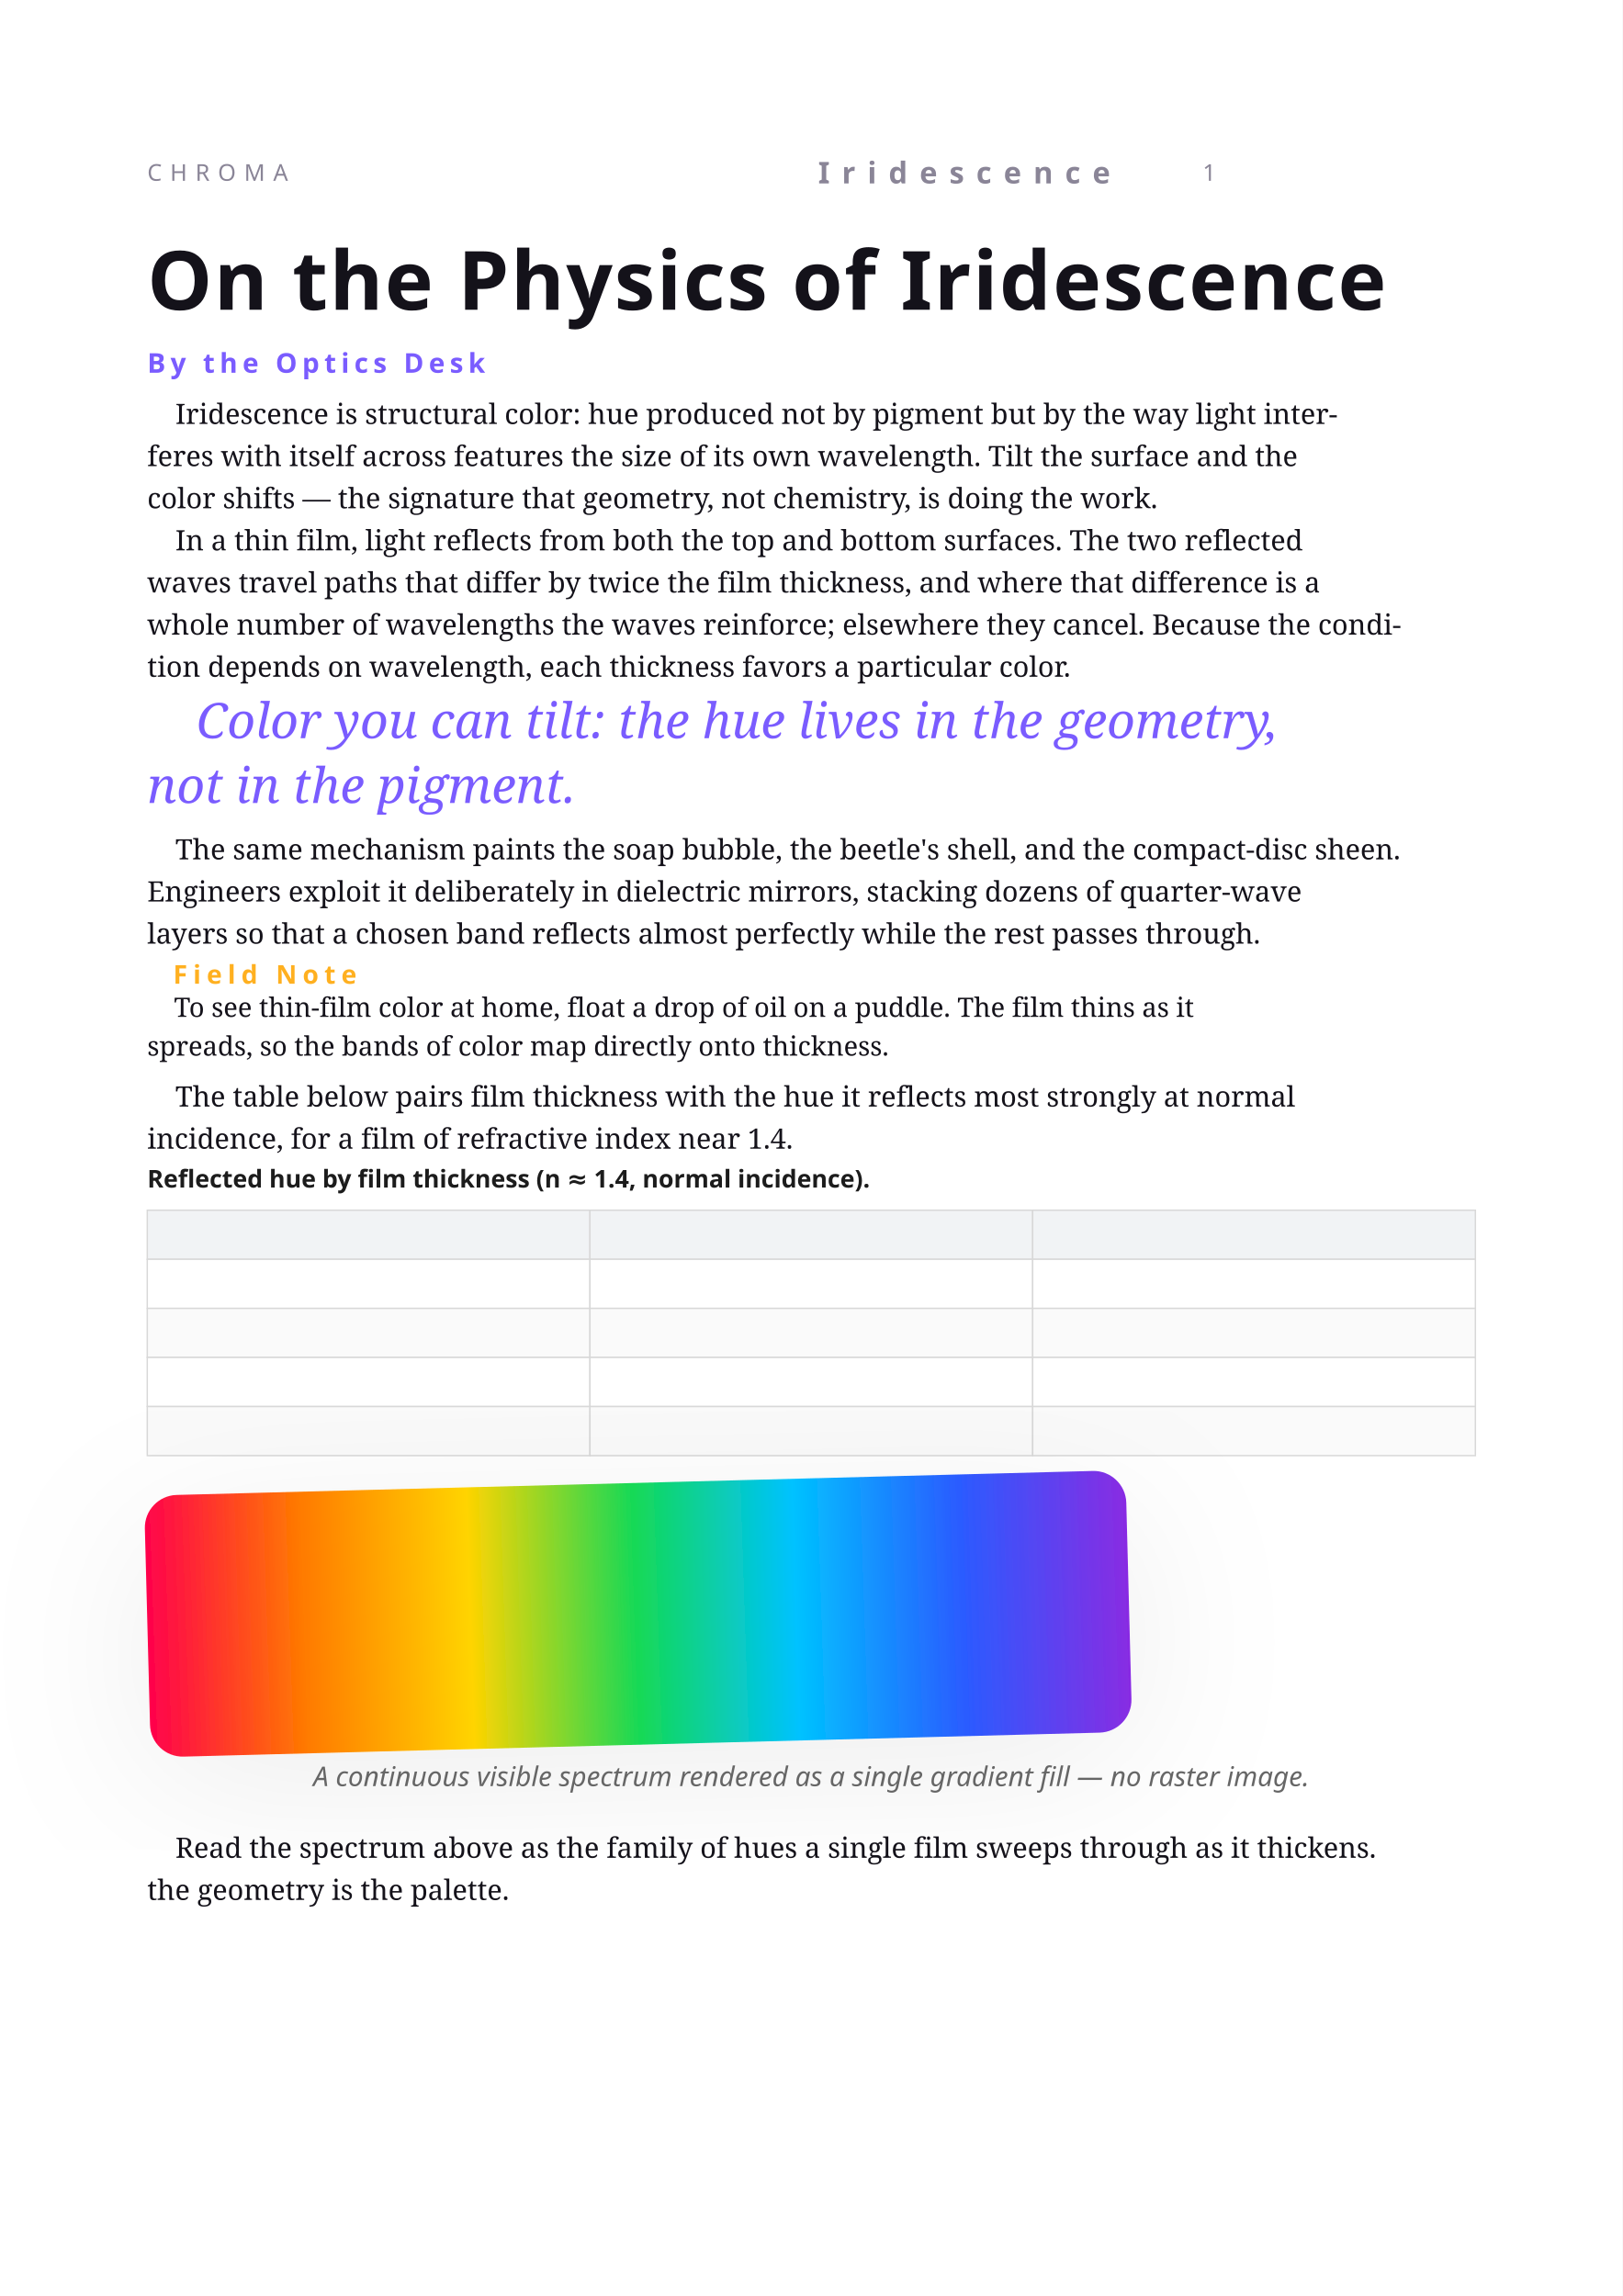
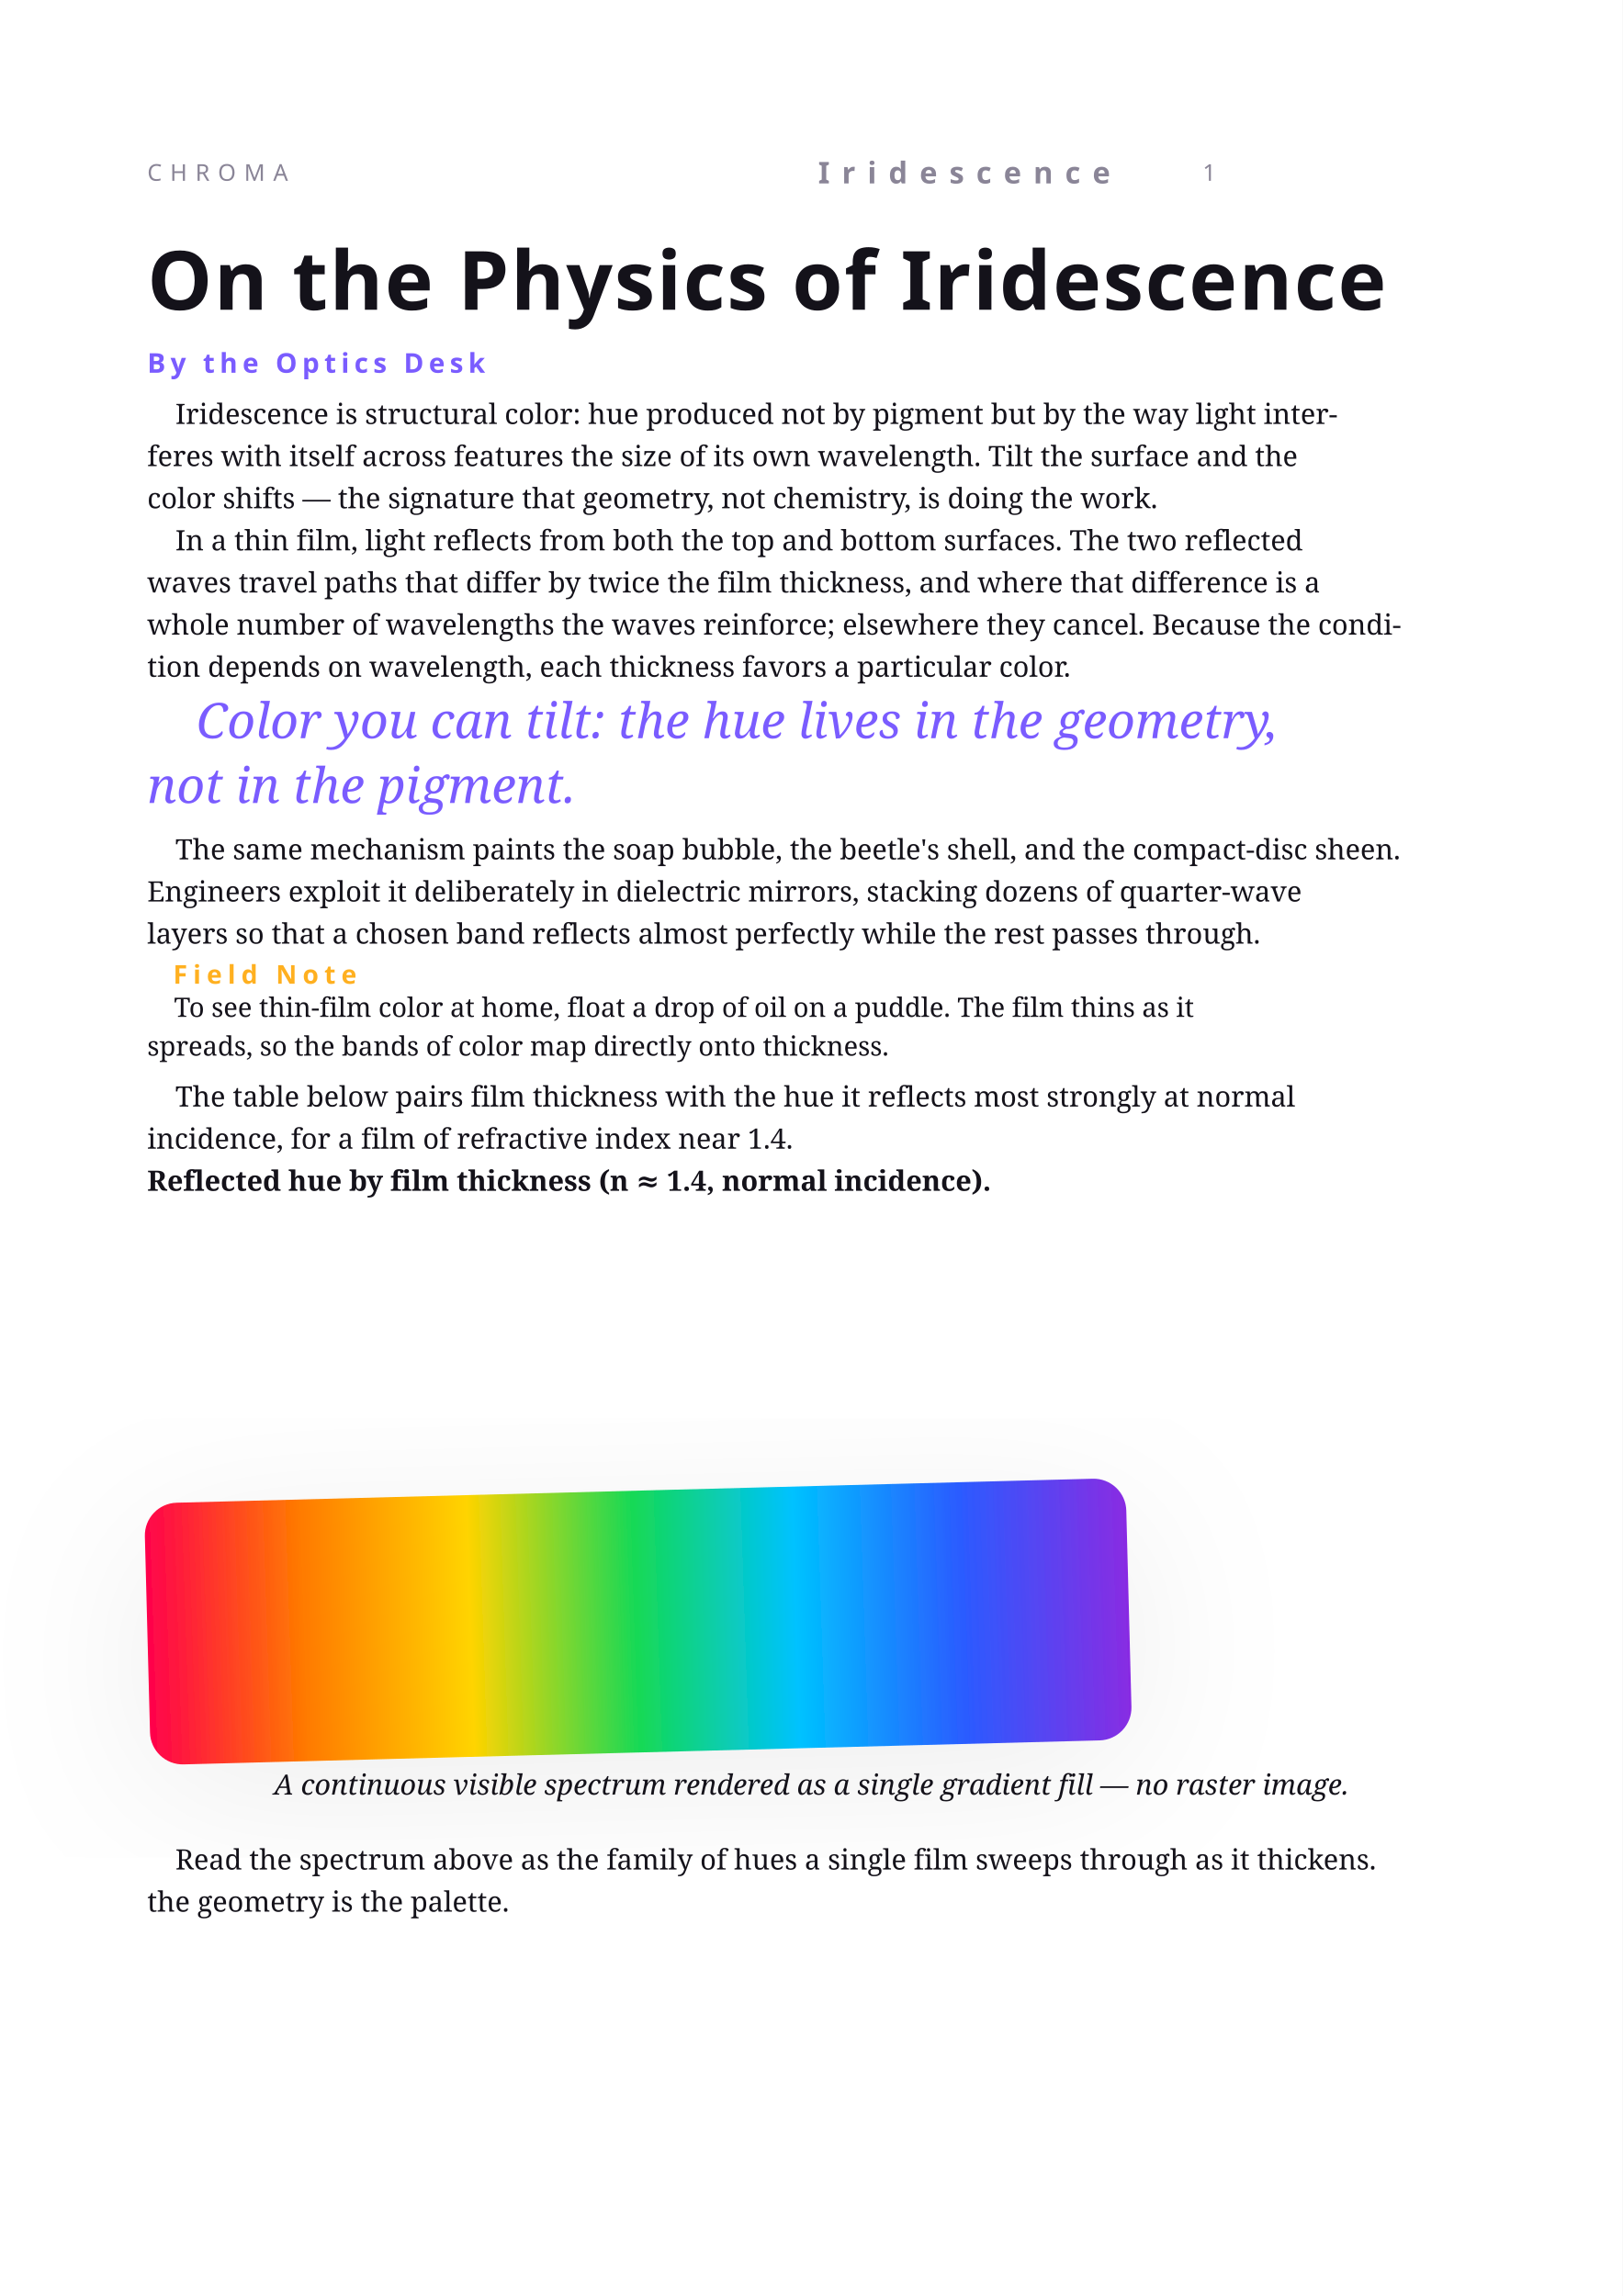
<svg xmlns="http://www.w3.org/2000/svg" width="595" height="842" viewBox="0 0 595 842">
  <rect width="100%" height="100%" fill="white" />
  <defs>
    <linearGradient id="g8" x1="0%" y1="50%" x2="100%" y2="50%">
      <stop offset="0%" stop-color="#ff004d" />
      <stop offset="16%" stop-color="#ff7a00" />
      <stop offset="33%" stop-color="#ffd400" />
      <stop offset="50%" stop-color="#14d957" />
      <stop offset="66%" stop-color="#00c2ff" />
      <stop offset="83%" stop-color="#2b5bff" />
      <stop offset="100%" stop-color="#8a2be2" />
    </linearGradient>
    <filter id="fx1" x="-20%" y="-20%" width="140%" height="140%">
      <feGaussianBlur in="SourceAlpha" stdDeviation="30" />
      <feOffset dx="0" dy="12" result="off" />
      <feFlood flood-color="rgba(20,18,26,0.28)" flood-opacity="0.25" />
      <feComposite in2="off" operator="in" result="shadow" />
      <feMerge>
        <feMergeNode in="shadow" />
        <feMergeNode in="SourceGraphic" />
      </feMerge>
    </filter>
  </defs>
-   <text x="54" y="113.6" text-anchor="start" style="font-family:sans-serif;font-size:30px;fill:#14121a;font-weight:800;letter-spacing:0.02em;text-transform:uppercase">On the Physics of Iridescence</text>
+   <text x="54" y="113.6" text-anchor="start" style="font-family:sans-serif;font-size:30px;fill:#14121a;font-weight:800;letter-spacing:0.02em;text-transform:uppercase;hyphens:auto;hanging-punctuation:first">On the Physics of Iridescence</text>
  <text x="54" y="136.7" text-anchor="start" style="font-family:sans-serif;font-size:10px;fill:#7a5cff;font-weight:600;font-variant-caps:all-small-caps;letter-spacing:0.18em">By the Optics Desk</text>
  <text x="64.3" y="155.476" text-anchor="start" textLength="476.7" lengthAdjust="spacing" style="font-family:serif;font-size:10.3px;fill:#14121a;hyphens:auto;hanging-punctuation:first">Iridescence is structural color: hue produced not by pigment but by the way light inter-</text>
  <text x="54" y="170.926" text-anchor="start" textLength="487" lengthAdjust="spacing" style="font-family:serif;font-size:10.3px;fill:#14121a;hyphens:auto;hanging-punctuation:first">feres with itself across features the size of its own wavelength. Tilt the surface and the</text>
  <text x="54" y="186.376" text-anchor="start" style="font-family:serif;font-size:10.3px;fill:#14121a;hyphens:auto;hanging-punctuation:first">color shifts — the signature that geometry, not chemistry, is doing the work.</text>
  <text x="64.3" y="201.826" text-anchor="start" textLength="476.7" lengthAdjust="spacing" style="font-family:serif;font-size:10.3px;fill:#14121a;hyphens:auto;hanging-punctuation:first">In a thin film, light reflects from both the top and bottom surfaces. The two reflected</text>
  <text x="54" y="217.276" text-anchor="start" textLength="487" lengthAdjust="spacing" style="font-family:serif;font-size:10.3px;fill:#14121a;hyphens:auto;hanging-punctuation:first">waves travel paths that differ by twice the film thickness, and where that difference is a</text>
  <text x="54" y="232.726" text-anchor="start" textLength="487" lengthAdjust="spacing" style="font-family:serif;font-size:10.3px;fill:#14121a;hyphens:auto;hanging-punctuation:first">whole number of wavelengths the waves reinforce; elsewhere they cancel. Because the condi-</text>
  <text x="54" y="248.176" text-anchor="start" style="font-family:serif;font-size:10.3px;fill:#14121a;hyphens:auto;hanging-punctuation:first">tion depends on wavelength, each thickness favors a particular color.</text>
  <text x="72" y="270.71" text-anchor="start" style="font-family:serif;font-size:18px;fill:#7a5cff;font-weight:500;font-style:italic;hanging-punctuation:first">Color you can tilt: the hue lives in the geometry,</text>
  <text x="54" y="294.47" text-anchor="start" style="font-family:serif;font-size:18px;fill:#7a5cff;font-weight:500;font-style:italic;hanging-punctuation:first">not in the pigment.</text>
  <text x="64.3" y="315.146" text-anchor="start" textLength="476.7" lengthAdjust="spacing" style="font-family:serif;font-size:10.3px;fill:#14121a;hyphens:auto;hanging-punctuation:first">The same mechanism paints the soap bubble, the beetle's shell, and the compact-disc sheen.</text>
  <text x="54" y="330.596" text-anchor="start" textLength="487" lengthAdjust="spacing" style="font-family:serif;font-size:10.3px;fill:#14121a;hyphens:auto;hanging-punctuation:first">Engineers exploit it deliberately in dielectric mirrors, stacking dozens of quarter-wave</text>
  <text x="54" y="346.046" text-anchor="start" style="font-family:serif;font-size:10.3px;fill:#14121a;hyphens:auto;hanging-punctuation:first">layers so that a chosen band reflects almost perfectly while the rest passes through.</text>
  <text x="63.5" y="360.76" text-anchor="start" style="font-family:sans-serif;font-size:9.5px;fill:#ffb020;font-weight:800;font-variant-caps:all-small-caps;letter-spacing:0.22em">Field Note</text>
  <text x="63.8" y="372.911" text-anchor="start" style="font-family:serif;font-size:9.8px;fill:#14121a">To see thin-film color at home, float a drop of oil on a puddle. The film thins as it</text>
  <text x="54" y="387.121" text-anchor="start" style="font-family:serif;font-size:9.8px;fill:#14121a">spreads, so the bands of color map directly onto thickness.</text>
  <text x="64.3" y="405.791" text-anchor="start" textLength="476.7" lengthAdjust="spacing" style="font-family:serif;font-size:10.3px;fill:#14121a;hyphens:auto;hanging-punctuation:first">The table below pairs film thickness with the hue it reflects most strongly at normal</text>
  <text x="54" y="421.241" text-anchor="start" style="font-family:serif;font-size:10.3px;fill:#14121a;hyphens:auto;hanging-punctuation:first">incidence, for a film of refractive index near 1.4.</text>
-   <text x="54" y="435.495" text-anchor="start" style="font-family:sans-serif;font-size:9px;fill:#1c1c1c;font-weight:bold">Reflected hue by film thickness (n ≈ 1.4, normal incidence).</text>
-   <rect x="54" y="443.815" width="162.333" height="18" fill="#f1f3f5" stroke="#d8d8d8" stroke-width="0.5" />
-   <rect x="216.333" y="443.815" width="162.333" height="18" fill="#f1f3f5" stroke="#d8d8d8" stroke-width="0.5" />
-   <rect x="378.667" y="443.815" width="162.333" height="18" fill="#f1f3f5" stroke="#d8d8d8" stroke-width="0.5" />
-   <rect x="54" y="461.815" width="162.333" height="18" fill="#ffffff" stroke="#d8d8d8" stroke-width="0.5" />
-   <rect x="216.333" y="461.815" width="162.333" height="18" fill="#ffffff" stroke="#d8d8d8" stroke-width="0.5" />
-   <rect x="378.667" y="461.815" width="162.333" height="18" fill="#ffffff" stroke="#d8d8d8" stroke-width="0.5" />
-   <rect x="54" y="479.815" width="162.333" height="18" fill="#fafafa" stroke="#d8d8d8" stroke-width="0.5" />
-   <rect x="216.333" y="479.815" width="162.333" height="18" fill="#fafafa" stroke="#d8d8d8" stroke-width="0.5" />
-   <rect x="378.667" y="479.815" width="162.333" height="18" fill="#fafafa" stroke="#d8d8d8" stroke-width="0.5" />
-   <rect x="54" y="497.815" width="162.333" height="18" fill="#ffffff" stroke="#d8d8d8" stroke-width="0.5" />
-   <rect x="216.333" y="497.815" width="162.333" height="18" fill="#ffffff" stroke="#d8d8d8" stroke-width="0.5" />
-   <rect x="378.667" y="497.815" width="162.333" height="18" fill="#ffffff" stroke="#d8d8d8" stroke-width="0.5" />
-   <rect x="54" y="515.815" width="162.333" height="18" fill="#fafafa" stroke="#d8d8d8" stroke-width="0.5" />
-   <rect x="216.333" y="515.815" width="162.333" height="18" fill="#fafafa" stroke="#d8d8d8" stroke-width="0.5" />
-   <rect x="378.667" y="515.815" width="162.333" height="18" fill="#fafafa" stroke="#d8d8d8" stroke-width="0.5" />
-   <g transform="translate(54,543.815)">
+   <text x="54" y="436.691" text-anchor="start" style="font-family:serif;font-size:10.3px;fill:#14121a;font-weight:700;hyphens:auto;hanging-punctuation:first">Reflected hue by film thickness (n ≈ 1.4, normal incidence).</text>
+   <rect x="54" y="446.665" width="162.333" height="18" fill="none" />
+   <rect x="216.333" y="446.665" width="162.333" height="18" fill="none" />
+   <rect x="378.667" y="446.665" width="162.333" height="18" fill="none" />
+   <rect x="54" y="464.665" width="162.333" height="18" fill="none" />
+   <rect x="216.333" y="464.665" width="162.333" height="18" fill="none" />
+   <rect x="378.667" y="464.665" width="162.333" height="18" fill="none" />
+   <rect x="54" y="482.665" width="162.333" height="18" fill="none" />
+   <rect x="216.333" y="482.665" width="162.333" height="18" fill="none" />
+   <rect x="378.667" y="482.665" width="162.333" height="18" fill="none" />
+   <rect x="54" y="500.665" width="162.333" height="18" fill="none" />
+   <rect x="216.333" y="500.665" width="162.333" height="18" fill="none" />
+   <rect x="378.667" y="500.665" width="162.333" height="18" fill="none" />
+   <rect x="54" y="518.665" width="162.333" height="18" fill="none" />
+   <rect x="216.333" y="518.665" width="162.333" height="18" fill="none" />
+   <rect x="378.667" y="518.665" width="162.333" height="18" fill="none" />
+   <g transform="translate(54,546.665)">
    <g transform="rotate(-1.5 180 48)">
      <g filter="url(#fx1)">
        <rect x="0" y="0" width="360" height="96" rx="12" fill="url(#g8)" />
      </g>
    </g>
  </g>
-   <text x="297.5" y="655.015" text-anchor="middle" style="font-family:sans-serif;font-size:10px;fill:#666;font-style:italic">A continuous visible spectrum rendered as a single gradient fill — no raster image.</text>
-   <text x="64.3" y="681.291" text-anchor="start" textLength="476.7" lengthAdjust="spacing" style="font-family:serif;font-size:10.3px;fill:#14121a;hyphens:auto;hanging-punctuation:first">Read the spectrum above as the family of hues a single film sweeps through as it thickens.</text>
-   <text x="54" y="696.741" text-anchor="start" style="font-family:serif;font-size:10.3px;fill:#14121a;hyphens:auto;hanging-punctuation:first">the geometry is the palette.</text>
+   <text x="297.5" y="658.141" text-anchor="middle" style="font-family:serif;font-size:10.3px;fill:#14121a;font-style:italic;hyphens:auto;hanging-punctuation:first">A continuous visible spectrum rendered as a single gradient fill — no raster image.</text>
+   <text x="64.3" y="685.591" text-anchor="start" textLength="476.7" lengthAdjust="spacing" style="font-family:serif;font-size:10.3px;fill:#14121a;hyphens:auto;hanging-punctuation:first">Read the spectrum above as the family of hues a single film sweeps through as it thickens.</text>
+   <text x="54" y="701.041" text-anchor="start" style="font-family:serif;font-size:10.3px;fill:#14121a;hyphens:auto;hanging-punctuation:first">the geometry is the palette.</text>
  <text y="63" text-anchor="start" dominant-baseline="central" style="font-family:sans-serif;font-size:8.5px;fill:#8a8597;letter-spacing:0.35em;text-transform:uppercase">
    <tspan x="54">CHROMA</tspan>
  </text>
  <text y="63" text-anchor="start" dominant-baseline="central" style="font-family:sans-serif;font-size:11px;fill:#8a8597;font-weight:600;font-variant-caps:all-small-caps;letter-spacing:0.4em">
    <tspan x="300">Iridescence</tspan>
  </text>
  <text y="63" text-anchor="start" dominant-baseline="central" style="font-family:sans-serif;font-size:8.5px;fill:#8a8597;letter-spacing:0.35em;text-transform:uppercase">
    <tspan x="441">1</tspan>
  </text>
</svg>
